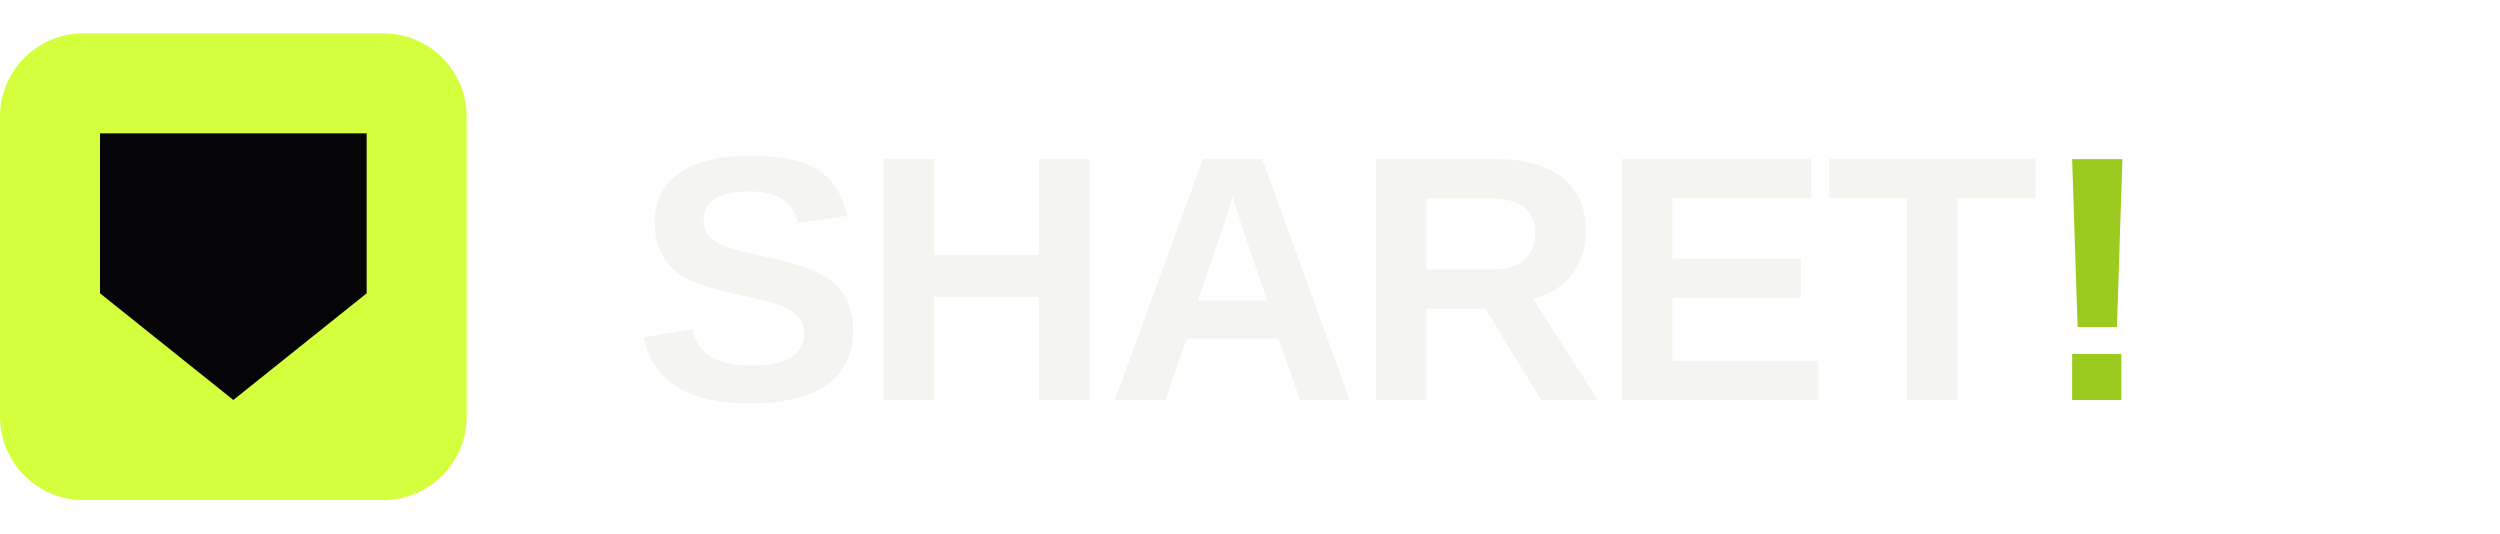
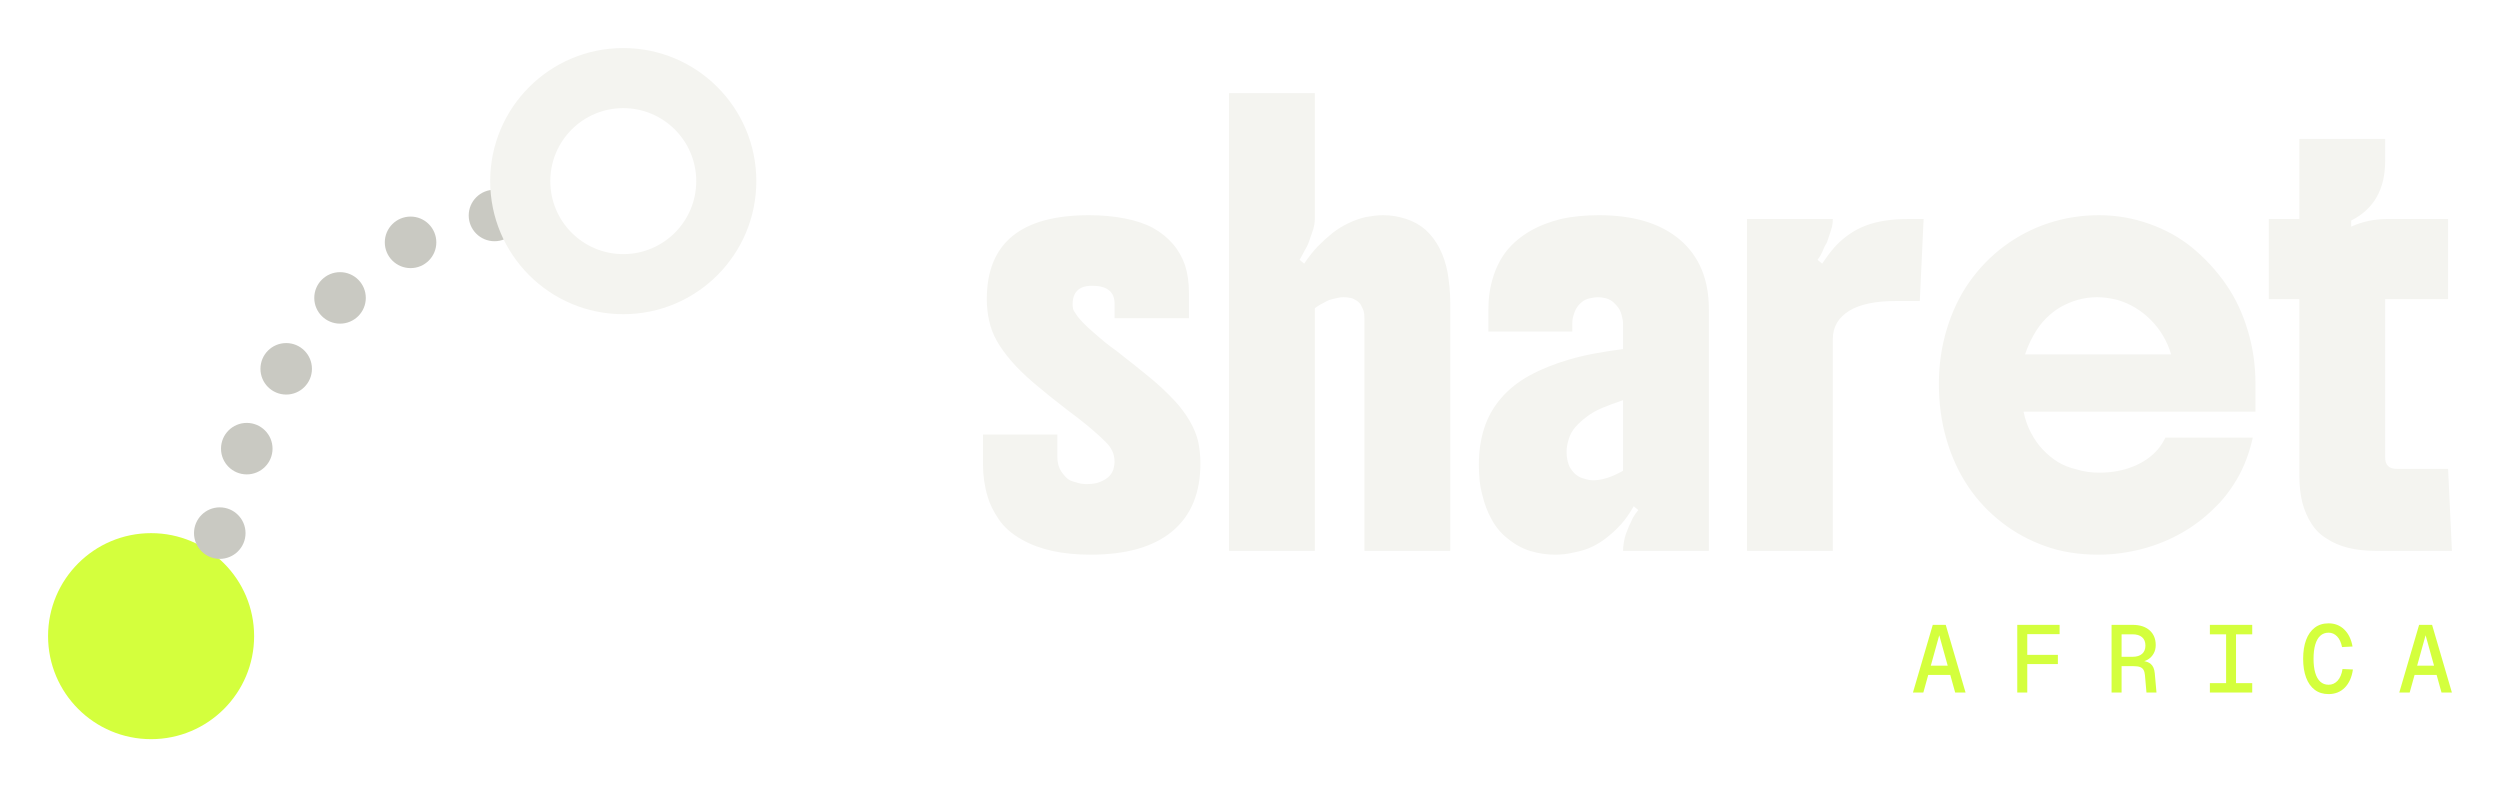
- <svg xmlns="http://www.w3.org/2000/svg" width="150" height="32" viewBox="0 0 150 32">
-   <rect y="2" width="28" height="28" rx="5" fill="#D4FF3D" />
-   <path d="M6 8h16v9.6L14 24l-8-6.4z" fill="#050507" />
-   <text x="38" y="24" font-family="Outfit, 'Arial Black', Arial, sans-serif" font-weight="800" font-size="21" letter-spacing="-0.4" fill="#F4F4F0">SHARET<tspan fill="#9CCB1F">!</tspan>
-   </text>
+ <svg xmlns="http://www.w3.org/2000/svg" viewBox="-12.60 -12.60 655.41 206.39" role="img" aria-labelledby="t">
+   <path fill="#D4FF3D" d="M54.02 154.17C54.02 169.09 41.93 181.18 27.01 181.18C12.09 181.18 -0.00 169.09 -0.00 154.17C-0.00 139.26 12.09 127.17 27.01 127.17C41.93 127.17 54.02 139.26 54.02 154.17Z" />
+   <path fill="#C9C9C2" d="M51.77 127.17C51.77 130.89 48.74 133.92 45.01 133.92C41.29 133.92 38.26 130.89 38.26 127.17C38.26 123.44 41.29 120.41 45.01 120.41C48.74 120.41 51.77 123.44 51.77 127.17ZM58.85 105.02C58.85 108.75 55.82 111.77 52.09 111.77C48.36 111.77 45.34 108.75 45.34 105.02C45.34 101.29 48.36 98.27 52.09 98.27C55.82 98.27 58.85 101.29 58.85 105.02ZM69.18 84.09C69.18 87.82 66.16 90.84 62.43 90.84C58.70 90.84 55.68 87.82 55.68 84.09C55.68 80.36 58.70 77.34 62.43 77.34C66.16 77.34 69.18 80.36 69.18 84.09ZM83.30 65.50C83.30 69.23 80.27 72.25 76.55 72.25C72.82 72.25 69.79 69.23 69.79 65.50C69.79 61.77 72.82 58.75 76.55 58.75C80.27 58.75 83.30 61.77 83.30 65.50ZM101.79 50.94C101.79 54.67 98.77 57.69 95.04 57.69C91.31 57.69 88.28 54.67 88.28 50.94C88.28 47.21 91.31 44.18 95.04 44.18C98.77 44.18 101.79 47.21 101.79 50.94ZM123.79 43.89C123.79 47.62 120.77 50.64 117.04 50.64C113.31 50.64 110.28 47.62 110.28 43.89C110.28 40.16 113.31 37.14 117.04 37.14C120.77 37.14 123.79 40.16 123.79 43.89Z" />
+   <path fill="#F4F4F0" fill-rule="evenodd" d="M185.68 34.89C185.68 54.15 170.07 69.77 150.80 69.77C131.53 69.77 115.91 54.15 115.91 34.89C115.91 15.62 131.53 0.00 150.80 0.00C170.07 0.00 185.68 15.62 185.68 34.89ZM169.93 34.89C169.93 45.45 161.36 54.02 150.80 54.02C140.23 54.02 131.67 45.45 131.67 34.89C131.67 24.32 140.23 15.75 150.80 15.75C161.36 15.75 169.93 24.32 169.93 34.89Z" />
+   <path fill="#F4F4F0" d="M578.703 88.016V95.316H517.903Q518.503 98.316 519.853 100.866Q521.203 103.416 522.903 105.216Q524.803 107.216 526.903 108.516Q529.003 109.816 532.003 110.516Q533.303 110.916 534.753 111.116Q536.203 111.316 537.803 111.316Q542.603 111.316 546.603 109.716Q550.603 108.116 553.103 105.216Q553.703 104.516 554.203 103.716Q554.703 102.916 555.103 102.116H578.003Q576.603 108.316 573.903 112.916Q571.203 117.516 567.903 120.616Q564.103 124.416 559.353 127.116Q554.603 129.816 549.003 131.316Q546.303 132.016 543.403 132.416Q540.503 132.816 537.503 132.816Q529.803 132.816 523.553 130.566Q517.303 128.316 512.403 124.516Q501.703 116.316 497.703 102.616Q495.703 95.816 495.703 88.016Q495.703 80.516 497.803 73.616Q499.903 66.716 503.703 61.316Q507.603 55.816 512.853 51.916Q518.103 48.016 524.403 45.916Q530.803 43.816 537.703 43.816Q544.403 43.816 550.803 46.066Q557.203 48.316 562.103 52.316Q567.203 56.516 570.953 61.916Q574.703 67.316 576.703 74.116Q578.703 80.716 578.703 88.016ZM332.103 11.816V44.816Q332.103 45.416 331.953 46.366Q331.803 47.316 331.303 48.616Q330.803 50.016 330.503 50.916Q330.203 51.816 329.303 53.316Q329.003 53.916 328.703 54.466Q328.403 55.016 328.103 55.516L329.303 56.516Q331.203 53.716 332.903 51.966Q334.603 50.216 336.703 48.516Q338.603 47.016 340.903 45.916Q343.203 44.816 345.403 44.316Q346.503 44.116 347.653 43.966Q348.803 43.816 350.003 43.816Q353.003 43.816 355.953 44.766Q358.903 45.716 361.103 47.616Q365.503 51.616 366.903 58.816Q367.203 60.616 367.403 62.616Q367.603 64.616 367.603 66.816V131.816H345.103V70.816Q345.103 69.616 344.903 68.966Q344.703 68.316 344.103 67.216Q343.703 66.616 342.903 66.116Q342.103 65.616 341.503 65.516Q340.503 65.316 339.703 65.316Q338.903 65.316 338.203 65.466Q337.503 65.616 336.703 65.816Q335.803 66.016 335.203 66.366Q334.603 66.716 333.603 67.216Q333.203 67.416 332.853 67.666Q332.503 67.916 332.103 68.216V131.816H309.603V11.816ZM375.103 109.216Q375.103 104.016 376.503 99.666Q377.903 95.316 380.903 91.816Q383.903 88.316 388.353 85.866Q392.803 83.416 398.903 81.616Q402.003 80.716 405.503 80.066Q409.003 79.416 412.903 78.916V72.316Q412.903 71.316 412.553 70.066Q412.203 68.816 411.703 68.116Q411.103 67.316 410.403 66.666Q409.703 66.016 408.503 65.616Q407.303 65.316 406.303 65.316Q405.403 65.316 404.153 65.616Q402.903 65.916 402.203 66.516Q400.603 67.716 400.003 69.816Q399.603 71.016 399.603 72.016V74.316H377.603V68.416Q377.603 64.016 378.853 60.016Q380.103 56.016 382.503 53.016Q387.403 47.116 396.603 44.816Q398.803 44.316 401.353 44.066Q403.903 43.816 406.603 43.816Q420.303 43.816 427.903 50.316Q435.403 56.816 435.403 68.416V131.816H412.903Q412.903 130.916 413.103 129.666Q413.303 128.416 413.603 127.516Q414.003 126.416 414.453 125.366Q414.903 124.316 415.503 123.116Q416.003 122.216 416.903 121.116L415.703 120.116Q414.103 122.916 412.453 124.766Q410.803 126.616 408.903 128.116Q407.103 129.616 404.953 130.666Q402.803 131.716 400.103 132.216Q398.903 132.516 397.653 132.666Q396.403 132.816 395.103 132.816Q391.803 132.816 388.653 131.866Q385.503 130.916 382.703 128.616Q380.203 126.716 378.503 123.666Q376.803 120.616 376.003 117.116Q375.503 115.316 375.303 113.316Q375.103 111.316 375.103 109.216ZM279.603 70.816V67.016Q279.603 62.316 273.703 62.316Q268.603 62.316 268.603 67.216Q268.603 67.716 268.703 68.266Q268.803 68.816 269.403 69.616Q270.003 70.616 271.303 71.966Q272.603 73.316 274.603 75.016Q275.603 75.916 276.953 77.016Q278.303 78.116 280.003 79.316Q285.503 83.616 288.903 86.416Q292.303 89.216 295.403 92.516Q297.703 95.016 299.303 97.766Q300.903 100.516 301.503 103.116Q302.103 105.916 302.103 108.916Q302.103 120.516 294.753 126.666Q287.403 132.816 273.303 132.816Q262.303 132.816 255.403 128.916Q251.403 126.716 249.253 123.566Q247.103 120.416 246.303 117.516Q245.103 113.516 245.103 109.116V101.316H264.603V107.116Q264.603 109.816 266.003 111.516Q266.903 112.716 267.653 113.166Q268.403 113.616 269.703 113.916Q270.303 114.116 270.953 114.216Q271.603 114.316 272.303 114.316Q273.503 114.316 274.553 114.116Q275.603 113.916 276.903 113.216Q278.703 112.216 279.303 110.416Q279.603 109.216 279.603 108.416Q279.603 107.416 279.303 106.416Q279.003 105.416 278.203 104.316Q277.503 103.416 275.753 101.816Q274.003 100.216 272.303 98.816Q271.203 97.916 269.903 96.916Q268.603 95.916 267.003 94.716Q262.303 91.116 258.553 87.916Q254.803 84.716 252.503 82.016Q250.103 79.216 248.703 76.716Q247.303 74.216 246.703 71.416Q246.103 68.716 246.103 65.816Q246.103 43.816 272.903 43.816Q277.903 43.816 282.253 44.666Q286.603 45.516 289.603 47.116Q295.903 50.616 298.103 57.016Q299.103 60.116 299.103 64.316V70.816ZM612.703 23.816V29.616Q612.703 40.716 603.803 45.216V46.816Q608.203 44.816 613.303 44.816H629.203V65.816H612.703V107.316Q612.703 110.316 615.703 110.316H629.203L630.203 131.816H610.203Q606.203 131.816 603.003 131.016Q599.803 130.216 597.403 128.616Q595.003 127.216 593.403 124.716Q591.803 122.216 591.003 119.216Q590.203 116.016 590.203 112.016V65.816H582.203V44.816H590.203V23.816ZM445.403 44.816H467.903Q467.903 45.916 467.703 46.766Q467.503 47.616 467.003 49.016L466.403 50.816Q466.303 51.116 466.053 51.466Q465.803 51.816 465.103 53.516Q464.603 54.616 463.903 55.516L465.103 56.516Q466.703 54.116 468.253 52.316Q469.803 50.516 472.203 48.816Q476.203 46.016 481.803 45.216Q484.403 44.816 487.803 44.816H491.703L490.703 66.316H484.403Q476.503 66.316 472.303 68.816Q467.903 71.516 467.903 76.216V131.816H445.403ZM518.303 80.316H556.603Q555.003 75.016 551.203 71.216Q547.503 67.516 542.503 66.016Q541.203 65.716 539.903 65.516Q538.603 65.316 537.203 65.316Q532.103 65.316 527.403 68.016Q525.703 69.016 523.853 70.816Q522.003 72.616 520.503 75.316Q519.103 77.816 518.303 80.316ZM398.103 105.816Q398.103 107.316 398.453 108.566Q398.803 109.816 399.303 110.416Q400.603 112.416 402.803 112.916Q404.003 113.316 405.103 113.316Q408.503 113.316 412.903 110.816V92.316Q409.903 93.316 407.503 94.316Q405.103 95.316 403.303 96.716Q401.703 97.916 400.453 99.316Q399.203 100.716 398.703 102.416Q398.103 104.216 398.103 105.816Z" />
+   <path fill="#D4FF3D" d="M540.978 168.966V151.216H546.503Q549.328 151.216 550.94 152.641Q552.553 154.066 552.553 156.516Q552.553 157.791 551.99 158.766Q551.428 159.741 550.515 160.291Q550.046 160.574 549.547 160.731Q550.614 160.931 551.24 161.454Q552.153 162.216 552.303 163.916L552.753 168.966H550.128L549.728 164.416Q549.653 163.541 549.353 163.016Q549.053 162.491 548.428 162.266Q547.803 162.041 546.703 162.041H543.603V168.966ZM488.903 168.966 494.103 151.216H497.503L502.703 168.966H499.978L498.693 164.341H492.913L491.628 168.966ZM616.403 168.966 621.603 151.216H625.003L630.203 168.966H627.478L626.193 164.341H620.413L619.128 168.966ZM597.878 169.366Q595.728 169.366 594.24 168.241Q592.753 167.116 591.978 165.041Q591.203 162.966 591.203 160.116Q591.203 157.241 591.978 155.166Q592.753 153.091 594.24 151.954Q595.728 150.816 597.878 150.816Q600.303 150.816 601.965 152.416Q603.628 154.016 604.153 156.891L601.403 157.041Q601.028 155.191 600.09 154.229Q599.153 153.266 597.878 153.266Q596.578 153.266 595.703 154.066Q594.828 154.866 594.378 156.391Q593.928 157.916 593.928 160.116Q593.928 162.291 594.378 163.804Q594.828 165.316 595.703 166.116Q596.578 166.916 597.878 166.916Q599.253 166.916 600.228 165.866Q601.203 164.816 601.528 162.791L604.253 162.916Q603.803 165.966 602.128 167.666Q600.453 169.366 597.878 169.366ZM566.753 168.966V166.491H571.003V153.691H566.753V151.216H577.853V153.691H573.603V166.491H577.853V168.966ZM516.253 168.966V151.216H527.353V153.641H518.878V159.091H526.903V161.491H518.878V168.966ZM543.603 159.591H546.453Q548.103 159.591 548.978 158.816Q549.853 158.041 549.853 156.641Q549.853 155.216 548.978 154.454Q548.103 153.691 546.453 153.691H543.603ZM625.519 161.916 623.303 153.941 621.087 161.916ZM498.019 161.916 495.803 153.941 493.587 161.916Z" />
</svg>
